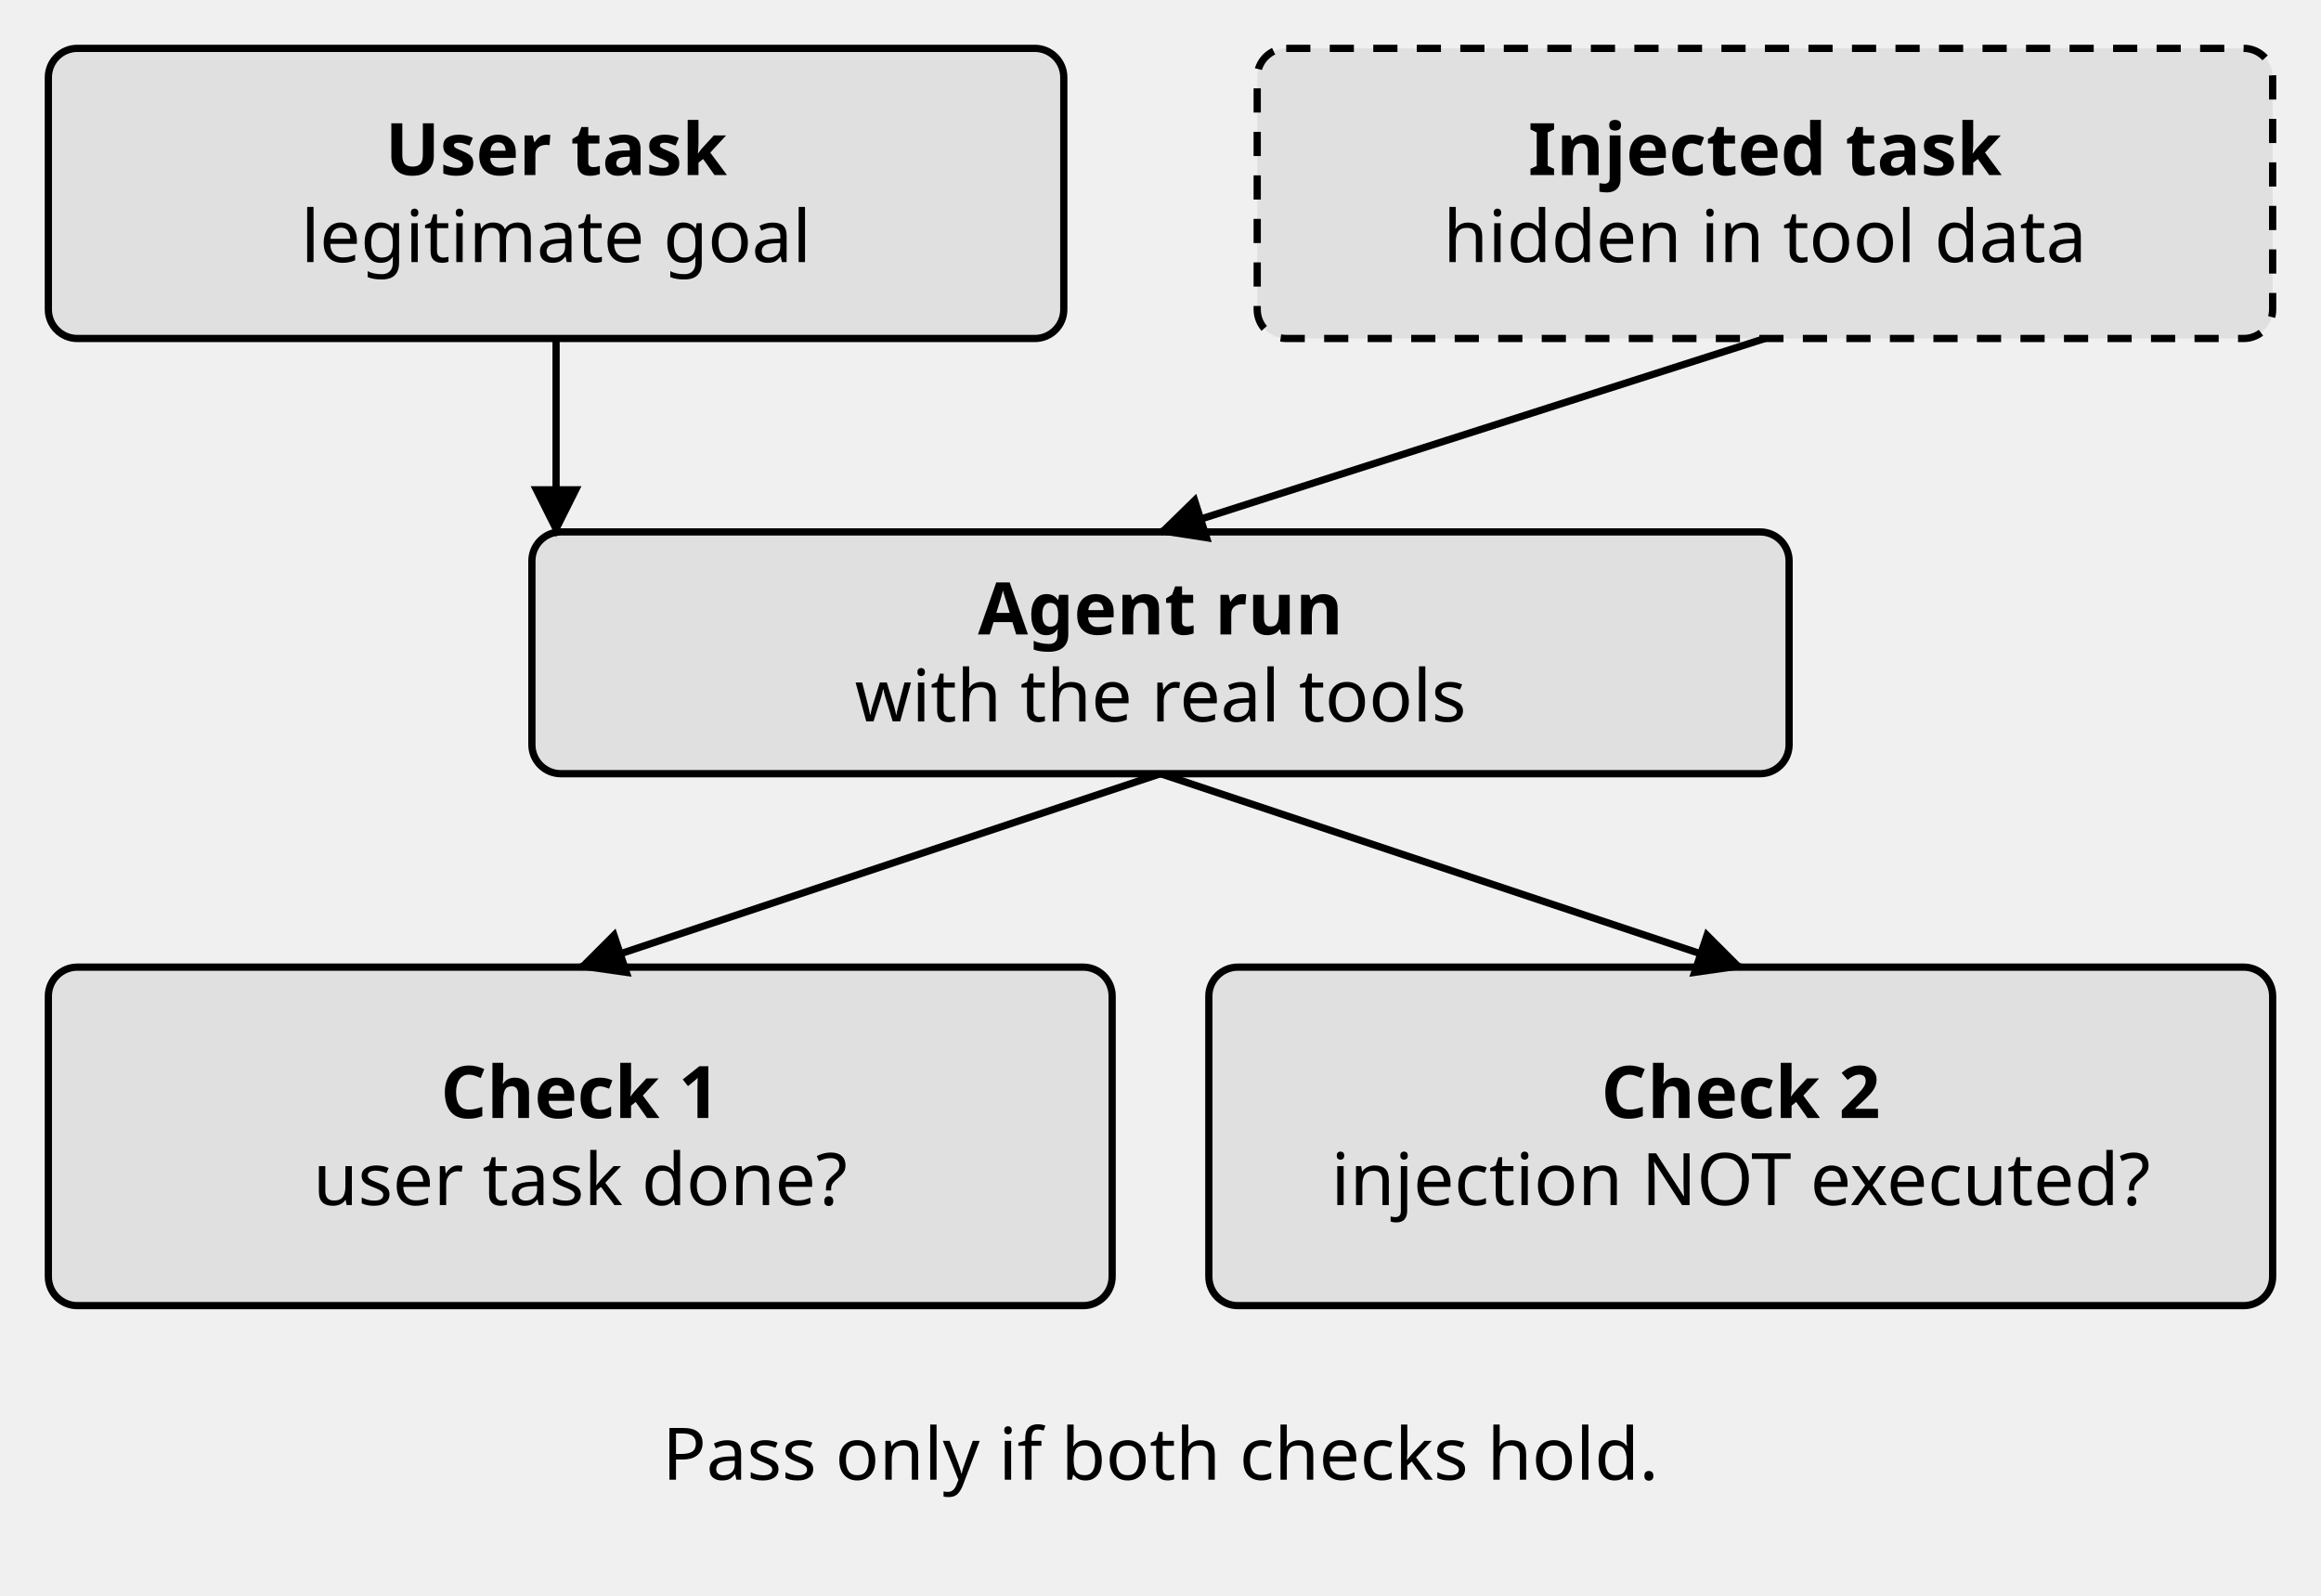
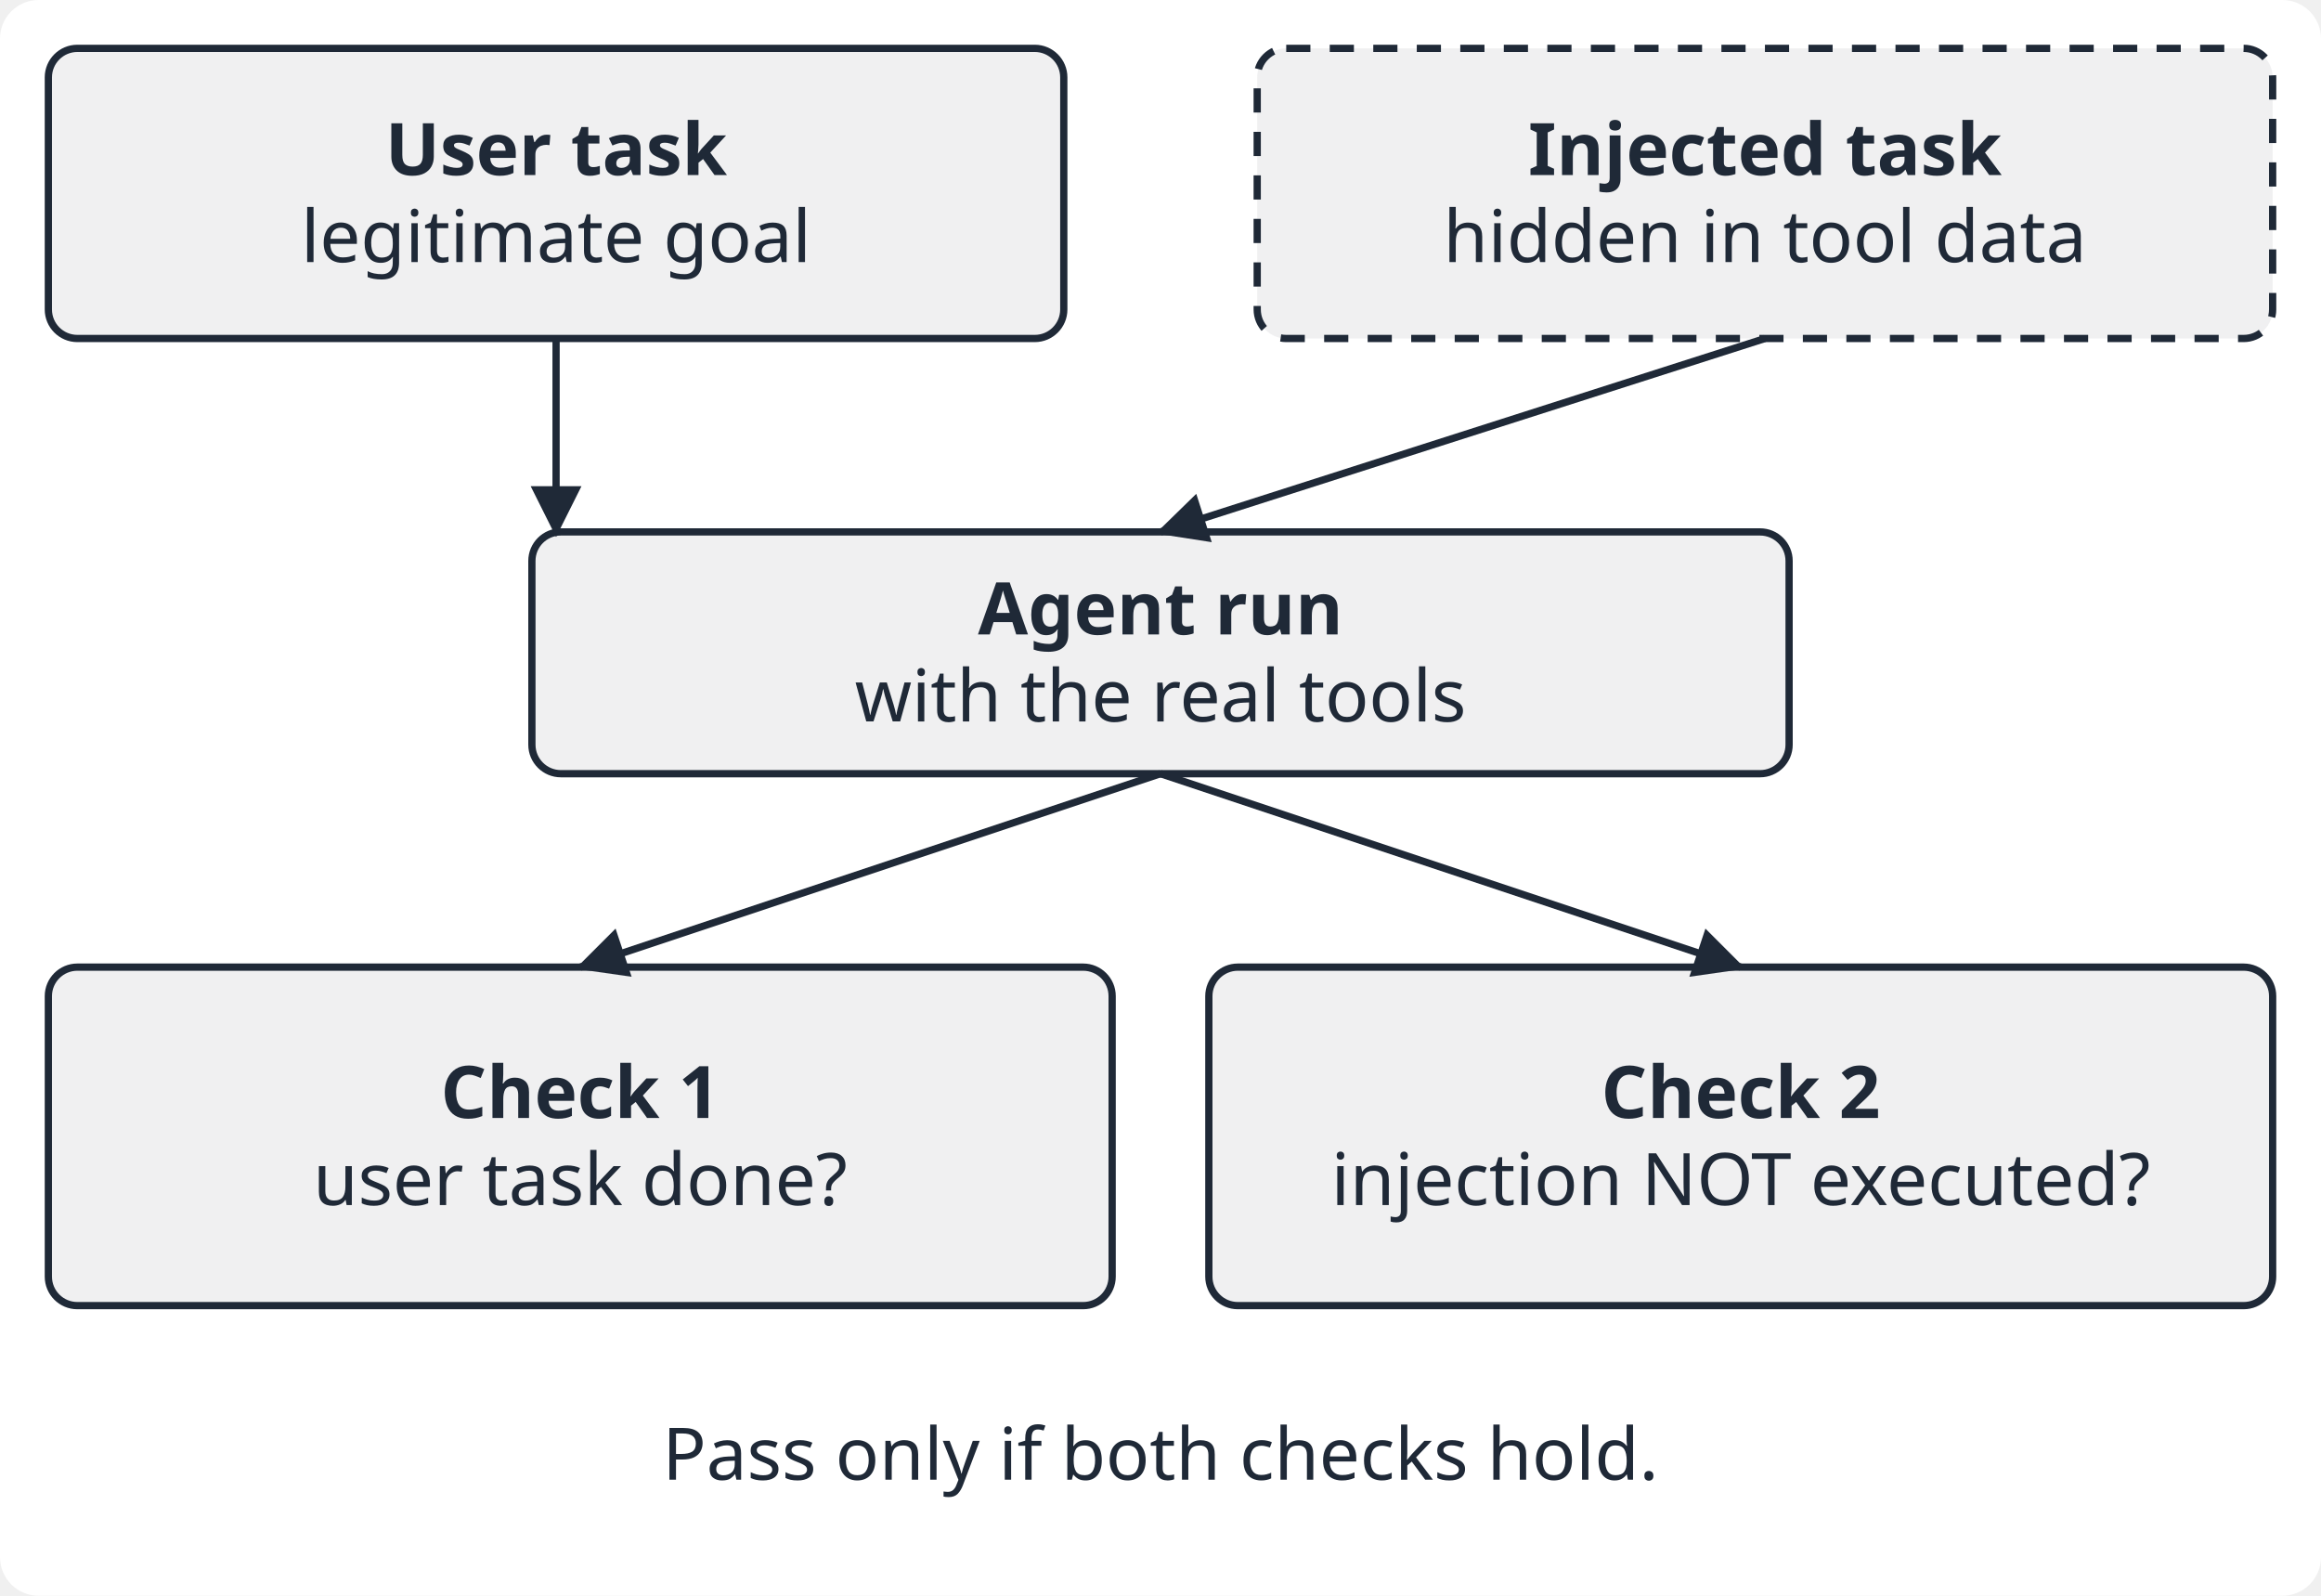
<svg xmlns="http://www.w3.org/2000/svg" viewBox="0 0 480 330" role="img" aria-labelledby="t d" fill="none" font-family="system-ui, sans-serif" color="currentColor">
+   <style>svg{color:#1f2937}</style>
+   <rect class="oax-bg" x="0" y="0" width="480" height="330" rx="8" fill="#ffffff" />
  <defs>
    <marker id="a" viewBox="0 0 10 10" refX="9" refY="5" markerWidth="7" markerHeight="7" orient="auto">
      <path d="M0 0L10 5L0 10z" fill="currentColor" />
    </marker>
  </defs>
  <g fill="currentColor">
    <rect x="10" y="10" width="210" height="60" rx="6" fill="currentColor" fill-opacity="0.07" stroke="currentColor" stroke-width="1.5" />
    <text x="115.0" y="36.2" text-anchor="middle" font-size="15" font-weight="700">User task</text>
    <text x="115.0" y="54.2" text-anchor="middle" font-size="15">legitimate goal</text>
    <rect x="260" y="10" width="210" height="60" rx="6" fill="currentColor" fill-opacity="0.07" stroke="currentColor" stroke-width="1.5" stroke-dasharray="5 4" />
    <text x="365.0" y="36.2" text-anchor="middle" font-size="15" font-weight="700">Injected task</text>
    <text x="365.0" y="54.2" text-anchor="middle" font-size="15">hidden in tool data</text>
    <line x1="115" y1="70" x2="115" y2="110" stroke="currentColor" stroke-width="1.5" marker-end="url(#a)" />
    <line x1="365" y1="70" x2="240" y2="110" stroke="currentColor" stroke-width="1.5" marker-end="url(#a)" />
    <rect x="110" y="110" width="260" height="50" rx="6" fill="currentColor" fill-opacity="0.07" stroke="currentColor" stroke-width="1.5" />
    <text x="240.0" y="131.2" text-anchor="middle" font-size="15" font-weight="700">Agent run</text>
    <text x="240.0" y="149.2" text-anchor="middle" font-size="15">with the real tools</text>
    <line x1="240" y1="160" x2="120" y2="200" stroke="currentColor" stroke-width="1.5" marker-end="url(#a)" />
    <line x1="240" y1="160" x2="360" y2="200" stroke="currentColor" stroke-width="1.5" marker-end="url(#a)" />
    <rect x="10" y="200" width="220" height="70" rx="6" fill="currentColor" fill-opacity="0.07" stroke="currentColor" stroke-width="1.5" />
    <text x="120.0" y="231.2" text-anchor="middle" font-size="15" font-weight="700">Check 1</text>
    <text x="120.0" y="249.2" text-anchor="middle" font-size="15">user task done?</text>
    <rect x="250" y="200" width="220" height="70" rx="6" fill="currentColor" fill-opacity="0.07" stroke="currentColor" stroke-width="1.5" />
    <text x="360.0" y="231.2" text-anchor="middle" font-size="15" font-weight="700">Check 2</text>
    <text x="360.0" y="249.2" text-anchor="middle" font-size="15">injection NOT executed?</text>
    <text x="240" y="306" text-anchor="middle" font-size="15">Pass only if both checks hold.</text>
  </g>
</svg>
